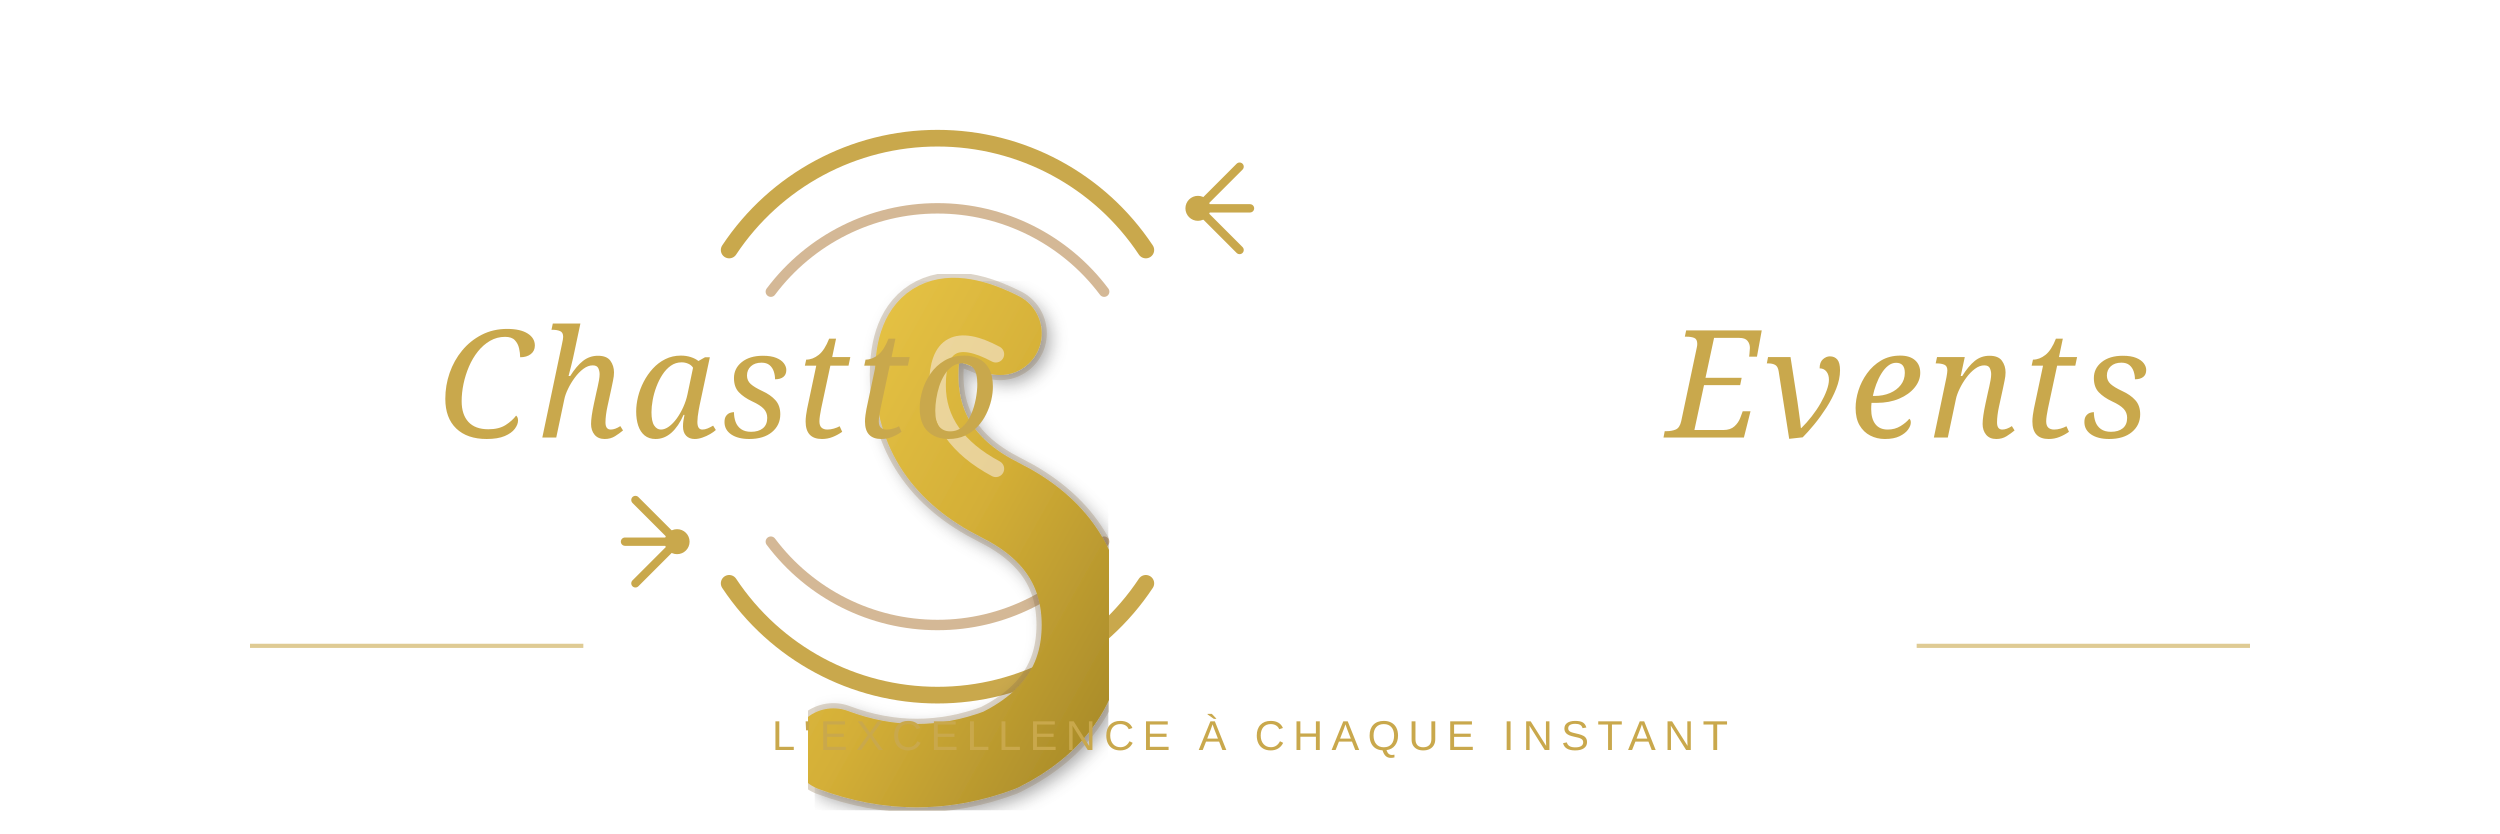
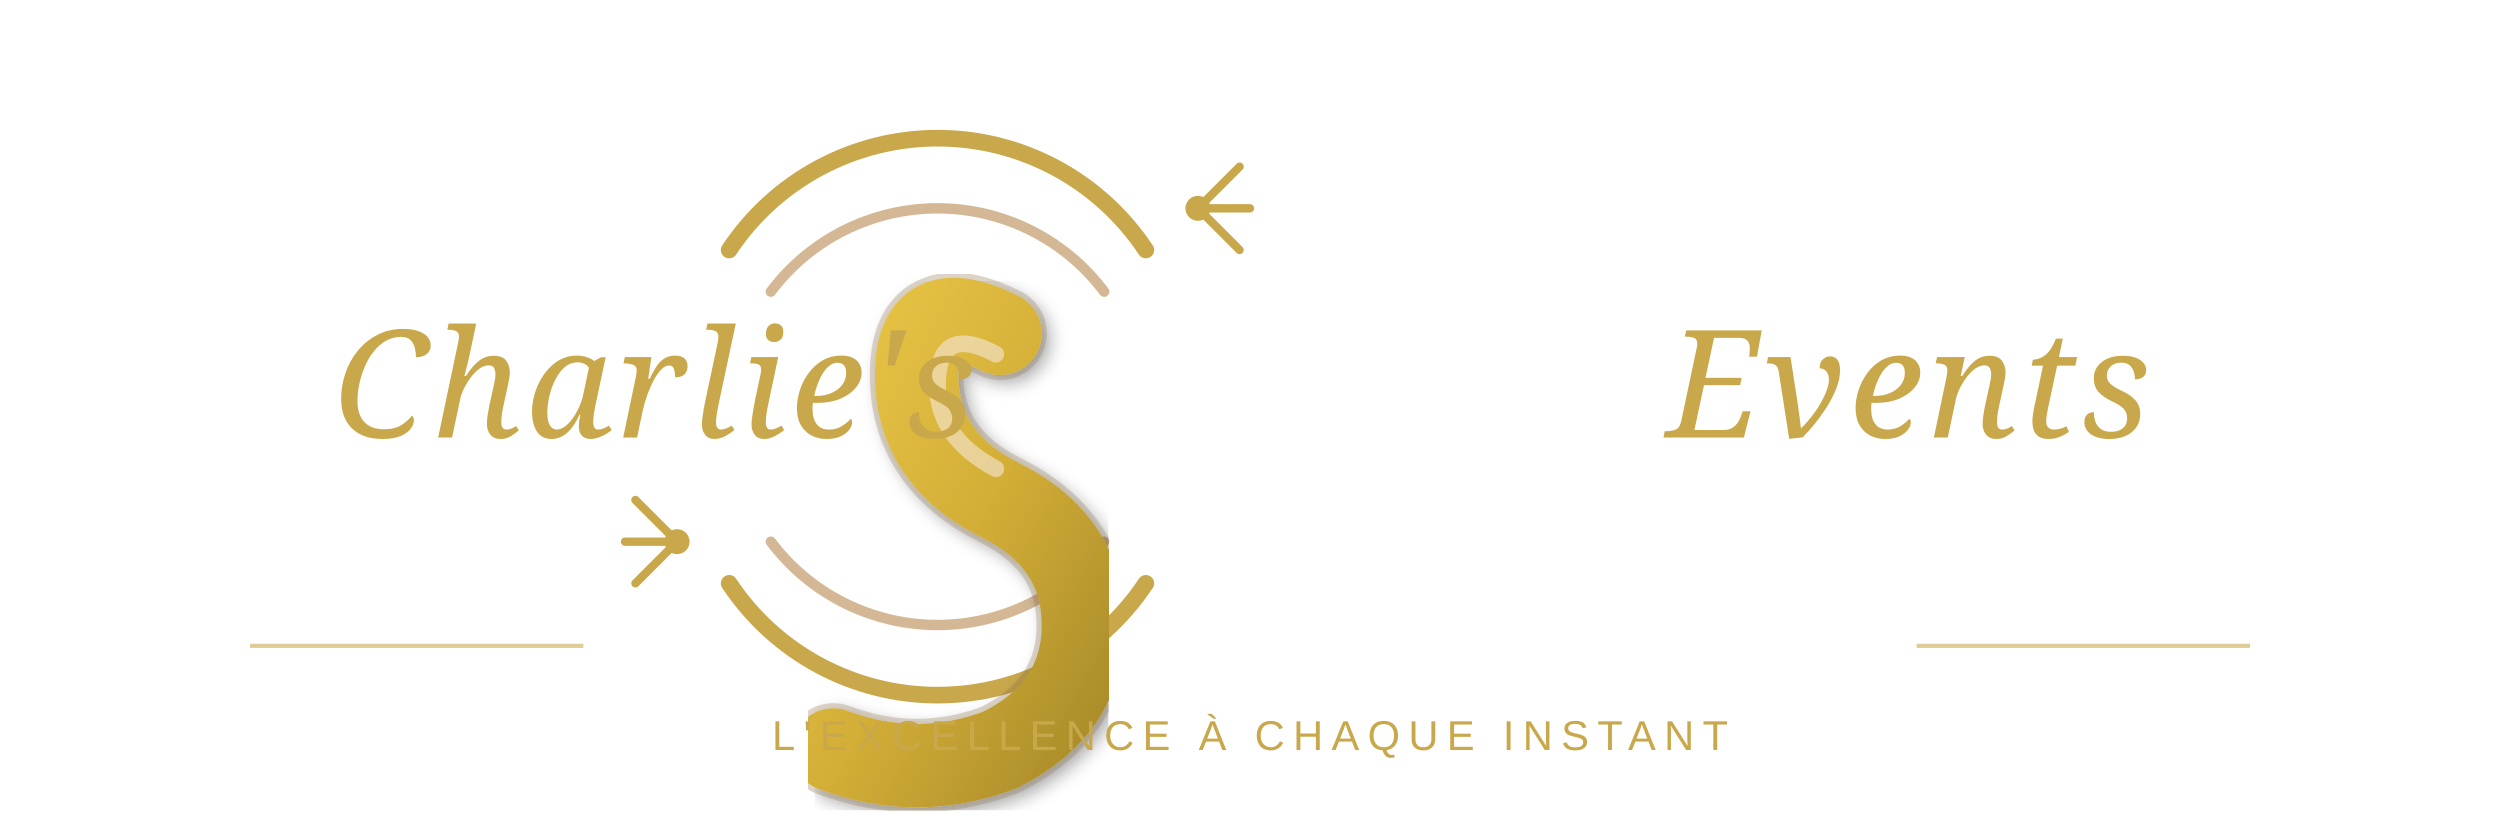
<svg xmlns="http://www.w3.org/2000/svg" viewBox="0 0 1200 400">
  <rect width="1200" height="400" fill="none" />
  <g id="circle-and-stars">
    <path d="M 350 120 A 120 120 0 0 1 550 120" stroke="#C9A84C" stroke-width="8" fill="none" stroke-linecap="round" />
    <path d="M 370 140 A 100 100 0 0 1 530 140" stroke="#D4B896" stroke-width="5" fill="none" stroke-linecap="round" />
    <path d="M 350 280 A 120 120 0 0 0 550 280" stroke="#C9A84C" stroke-width="8" fill="none" stroke-linecap="round" />
    <path d="M 370 260 A 100 100 0 0 0 530 260" stroke="#D4B896" stroke-width="5" fill="none" stroke-linecap="round" />
    <g id="star-top-right">
      <line x1="575" y1="100" x2="595" y2="80" stroke="#C9A84C" stroke-width="4" stroke-linecap="round" />
      <line x1="575" y1="100" x2="600" y2="100" stroke="#C9A84C" stroke-width="4" stroke-linecap="round" />
      <line x1="575" y1="100" x2="595" y2="120" stroke="#C9A84C" stroke-width="4" stroke-linecap="round" />
      <circle cx="575" cy="100" r="6" fill="#C9A84C" />
    </g>
    <g id="star-bottom-left">
      <line x1="325" y1="260" x2="305" y2="280" stroke="#C9A84C" stroke-width="4" stroke-linecap="round" />
      <line x1="325" y1="260" x2="300" y2="260" stroke="#C9A84C" stroke-width="4" stroke-linecap="round" />
      <line x1="325" y1="260" x2="305" y2="240" stroke="#C9A84C" stroke-width="4" stroke-linecap="round" />
      <circle cx="325" cy="260" r="6" fill="#C9A84C" />
    </g>
  </g>
  <g id="large-s">
    <path d="M 480 160 Q 440 140 440 180 Q 440 220 480 240 Q 520 260 520 300 Q 520 340 480 360 Q 440 375 400 360" stroke="#8B6F47" stroke-width="45" fill="none" stroke-linecap="round" stroke-linejoin="round" opacity="0.3" filter="url(#shadow)" />
    <defs>
      <linearGradient id="goldGrad" x1="0%" y1="0%" x2="100%" y2="100%">
        <stop offset="0%" style="stop-color:#E8C547;stop-opacity:1" />
        <stop offset="50%" style="stop-color:#D4AF37;stop-opacity:1" />
        <stop offset="100%" style="stop-color:#AA8C2A;stop-opacity:1" />
      </linearGradient>
      <filter id="shadow">
        <feDropShadow dx="3" dy="3" stdDeviation="4" flood-opacity="0.3" />
      </filter>
    </defs>
    <path d="M 480 160 Q 440 140 440 180 Q 440 220 480 240 Q 520 260 520 300 Q 520 340 480 360 Q 440 375 400 360" stroke="url(#goldGrad)" stroke-width="40" fill="none" stroke-linecap="round" stroke-linejoin="round" filter="url(#shadow)" />
    <path d="M 478 170 Q 450 155 450 185 Q 450 210 478 225" stroke="#F5E8D8" stroke-width="8" fill="none" stroke-linecap="round" opacity="0.6" />
  </g>
-   <text x="210" y="210" font-family="Georgia, serif" font-size="72" font-style="italic" fill="#C9A84C" font-weight="300" letter-spacing="2">Chastto</text>
+   <text x="160" y="210" font-family="Georgia, serif" font-size="72" font-style="italic" fill="#C9A84C" font-weight="300" letter-spacing="2">Charlie's</text>
  <text x="800" y="210" font-family="Georgia, serif" font-size="72" font-style="italic" fill="#C9A84C" font-weight="300" letter-spacing="2">Events</text>
  <line x1="120" y1="310" x2="280" y2="310" stroke="#C9A84C" stroke-width="2" opacity="0.6" />
  <line x1="920" y1="310" x2="1080" y2="310" stroke="#C9A84C" stroke-width="2" opacity="0.6" />
  <text x="600" y="360" font-family="Arial, sans-serif" font-size="20" fill="#C9A84C" font-weight="400" text-anchor="middle" letter-spacing="4">L'EXCELLENCE À CHAQUE INSTANT</text>
</svg>
